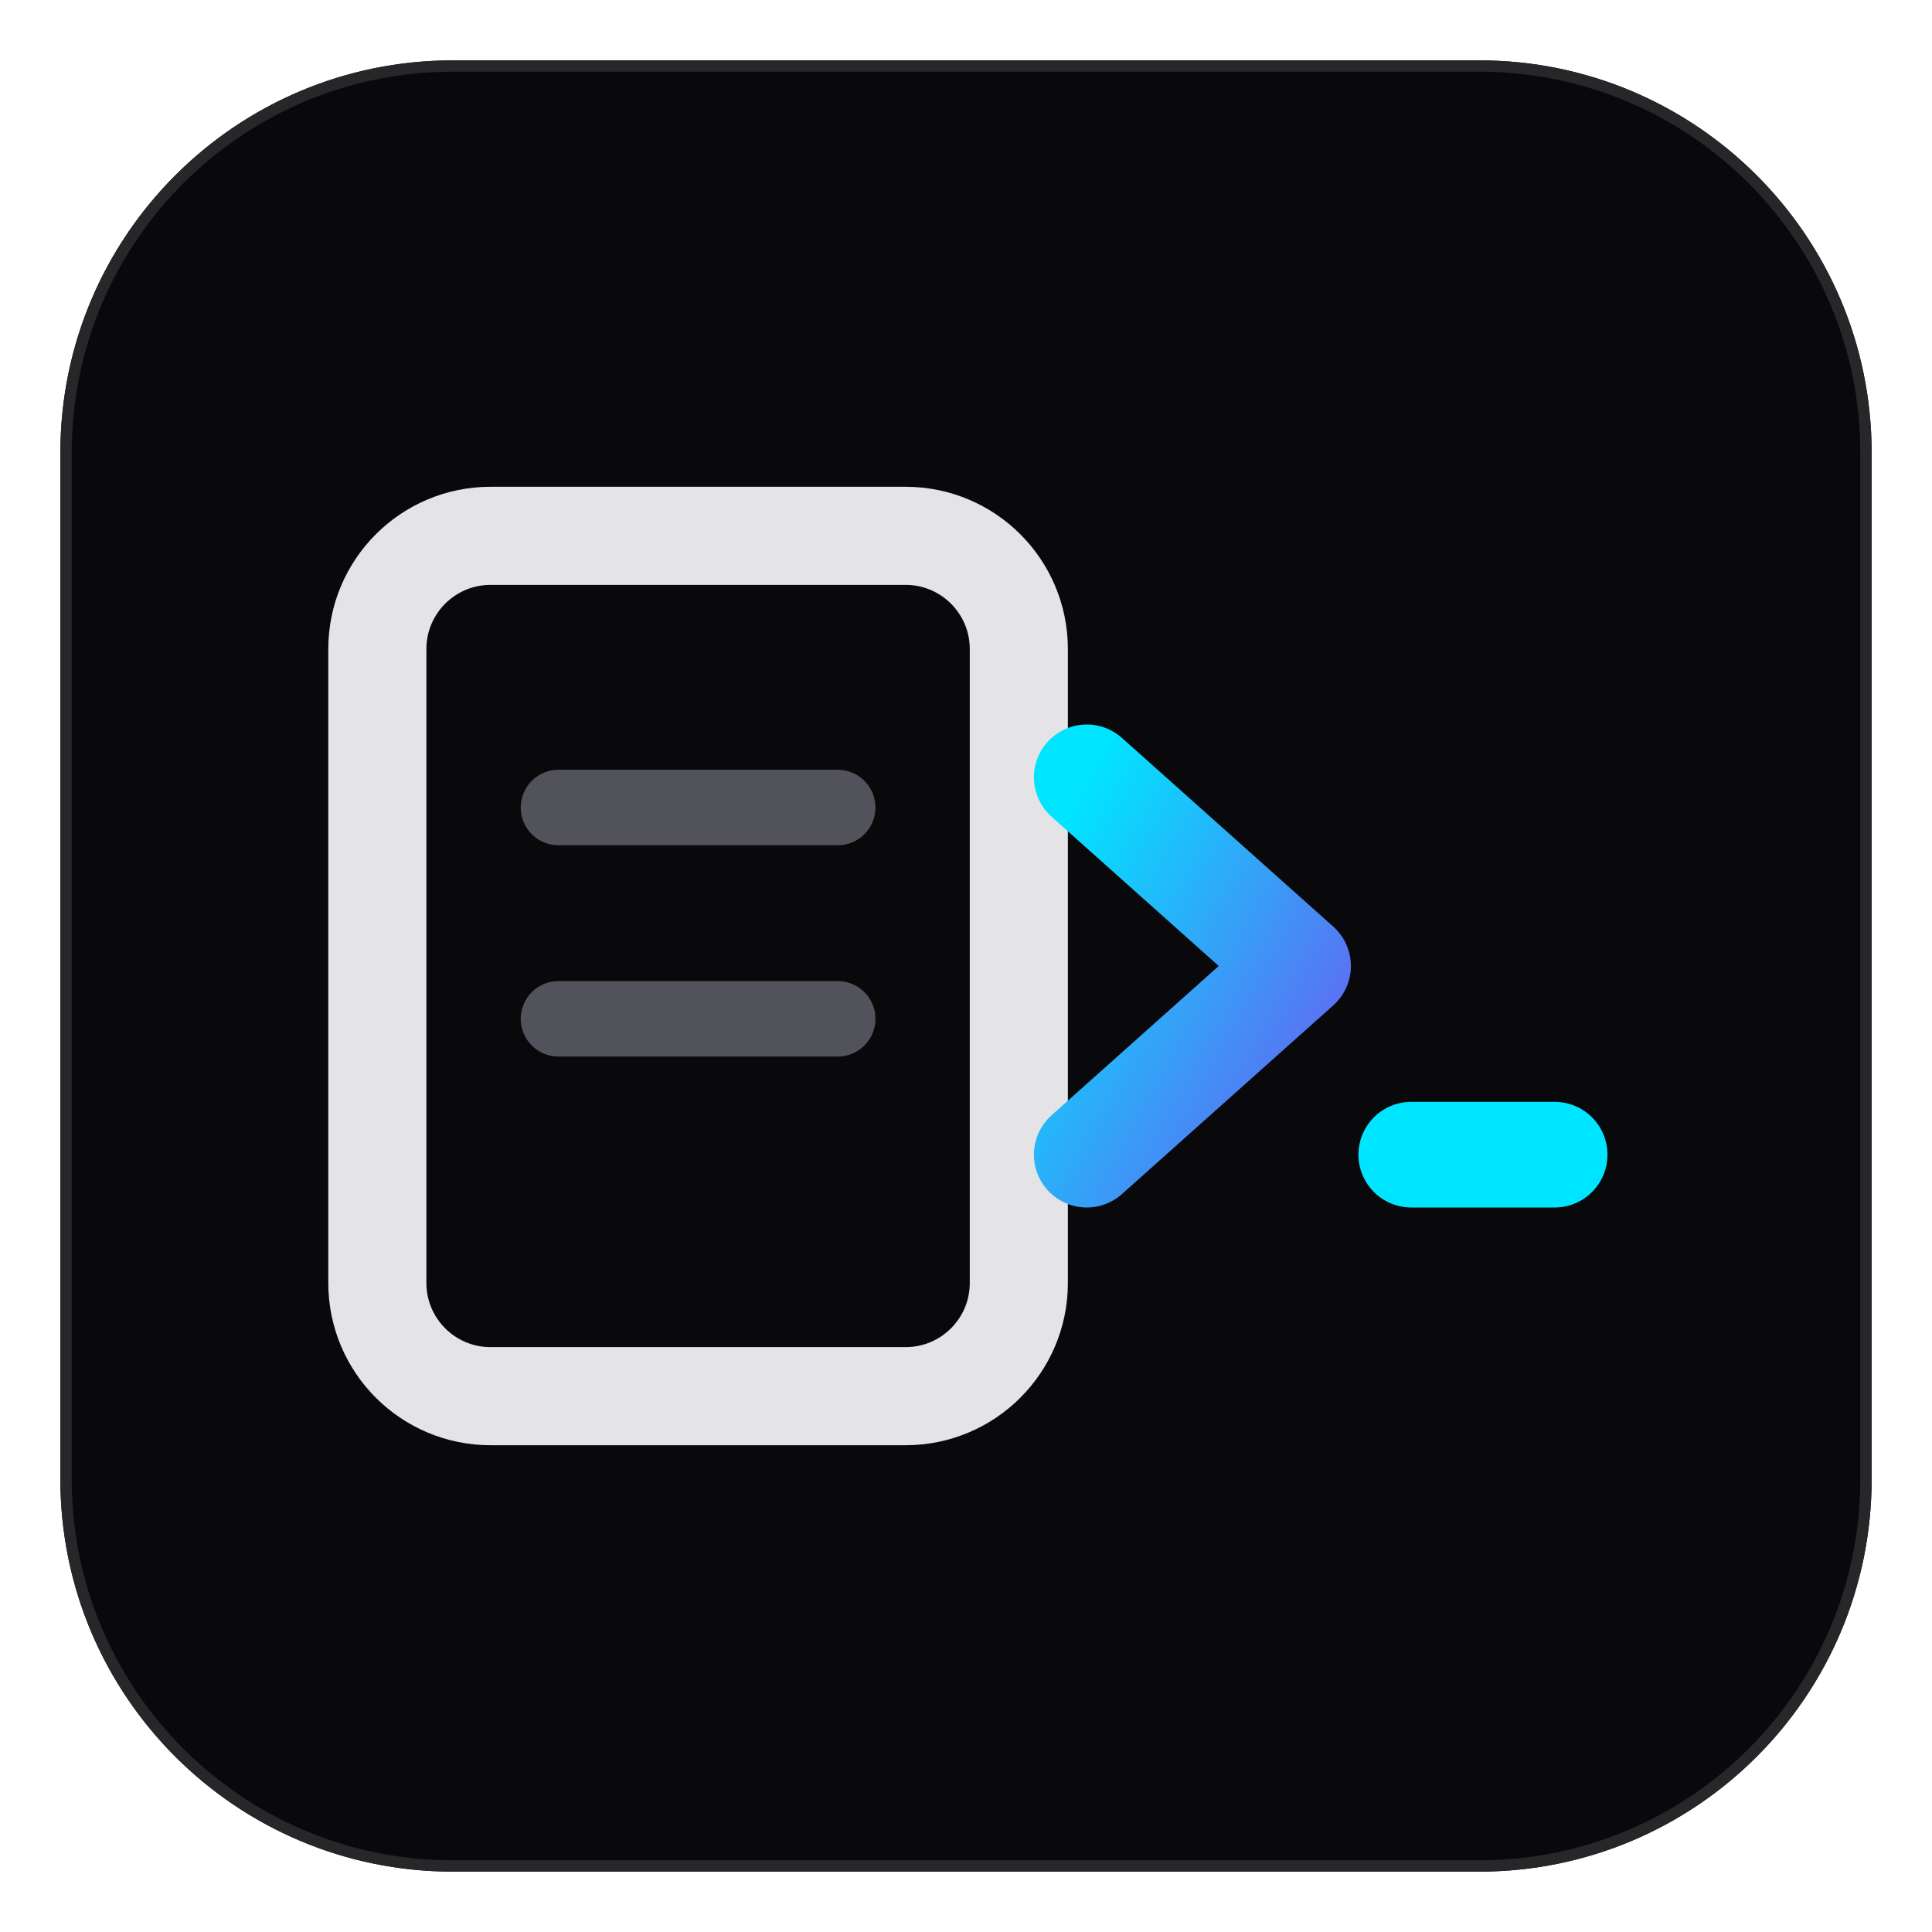
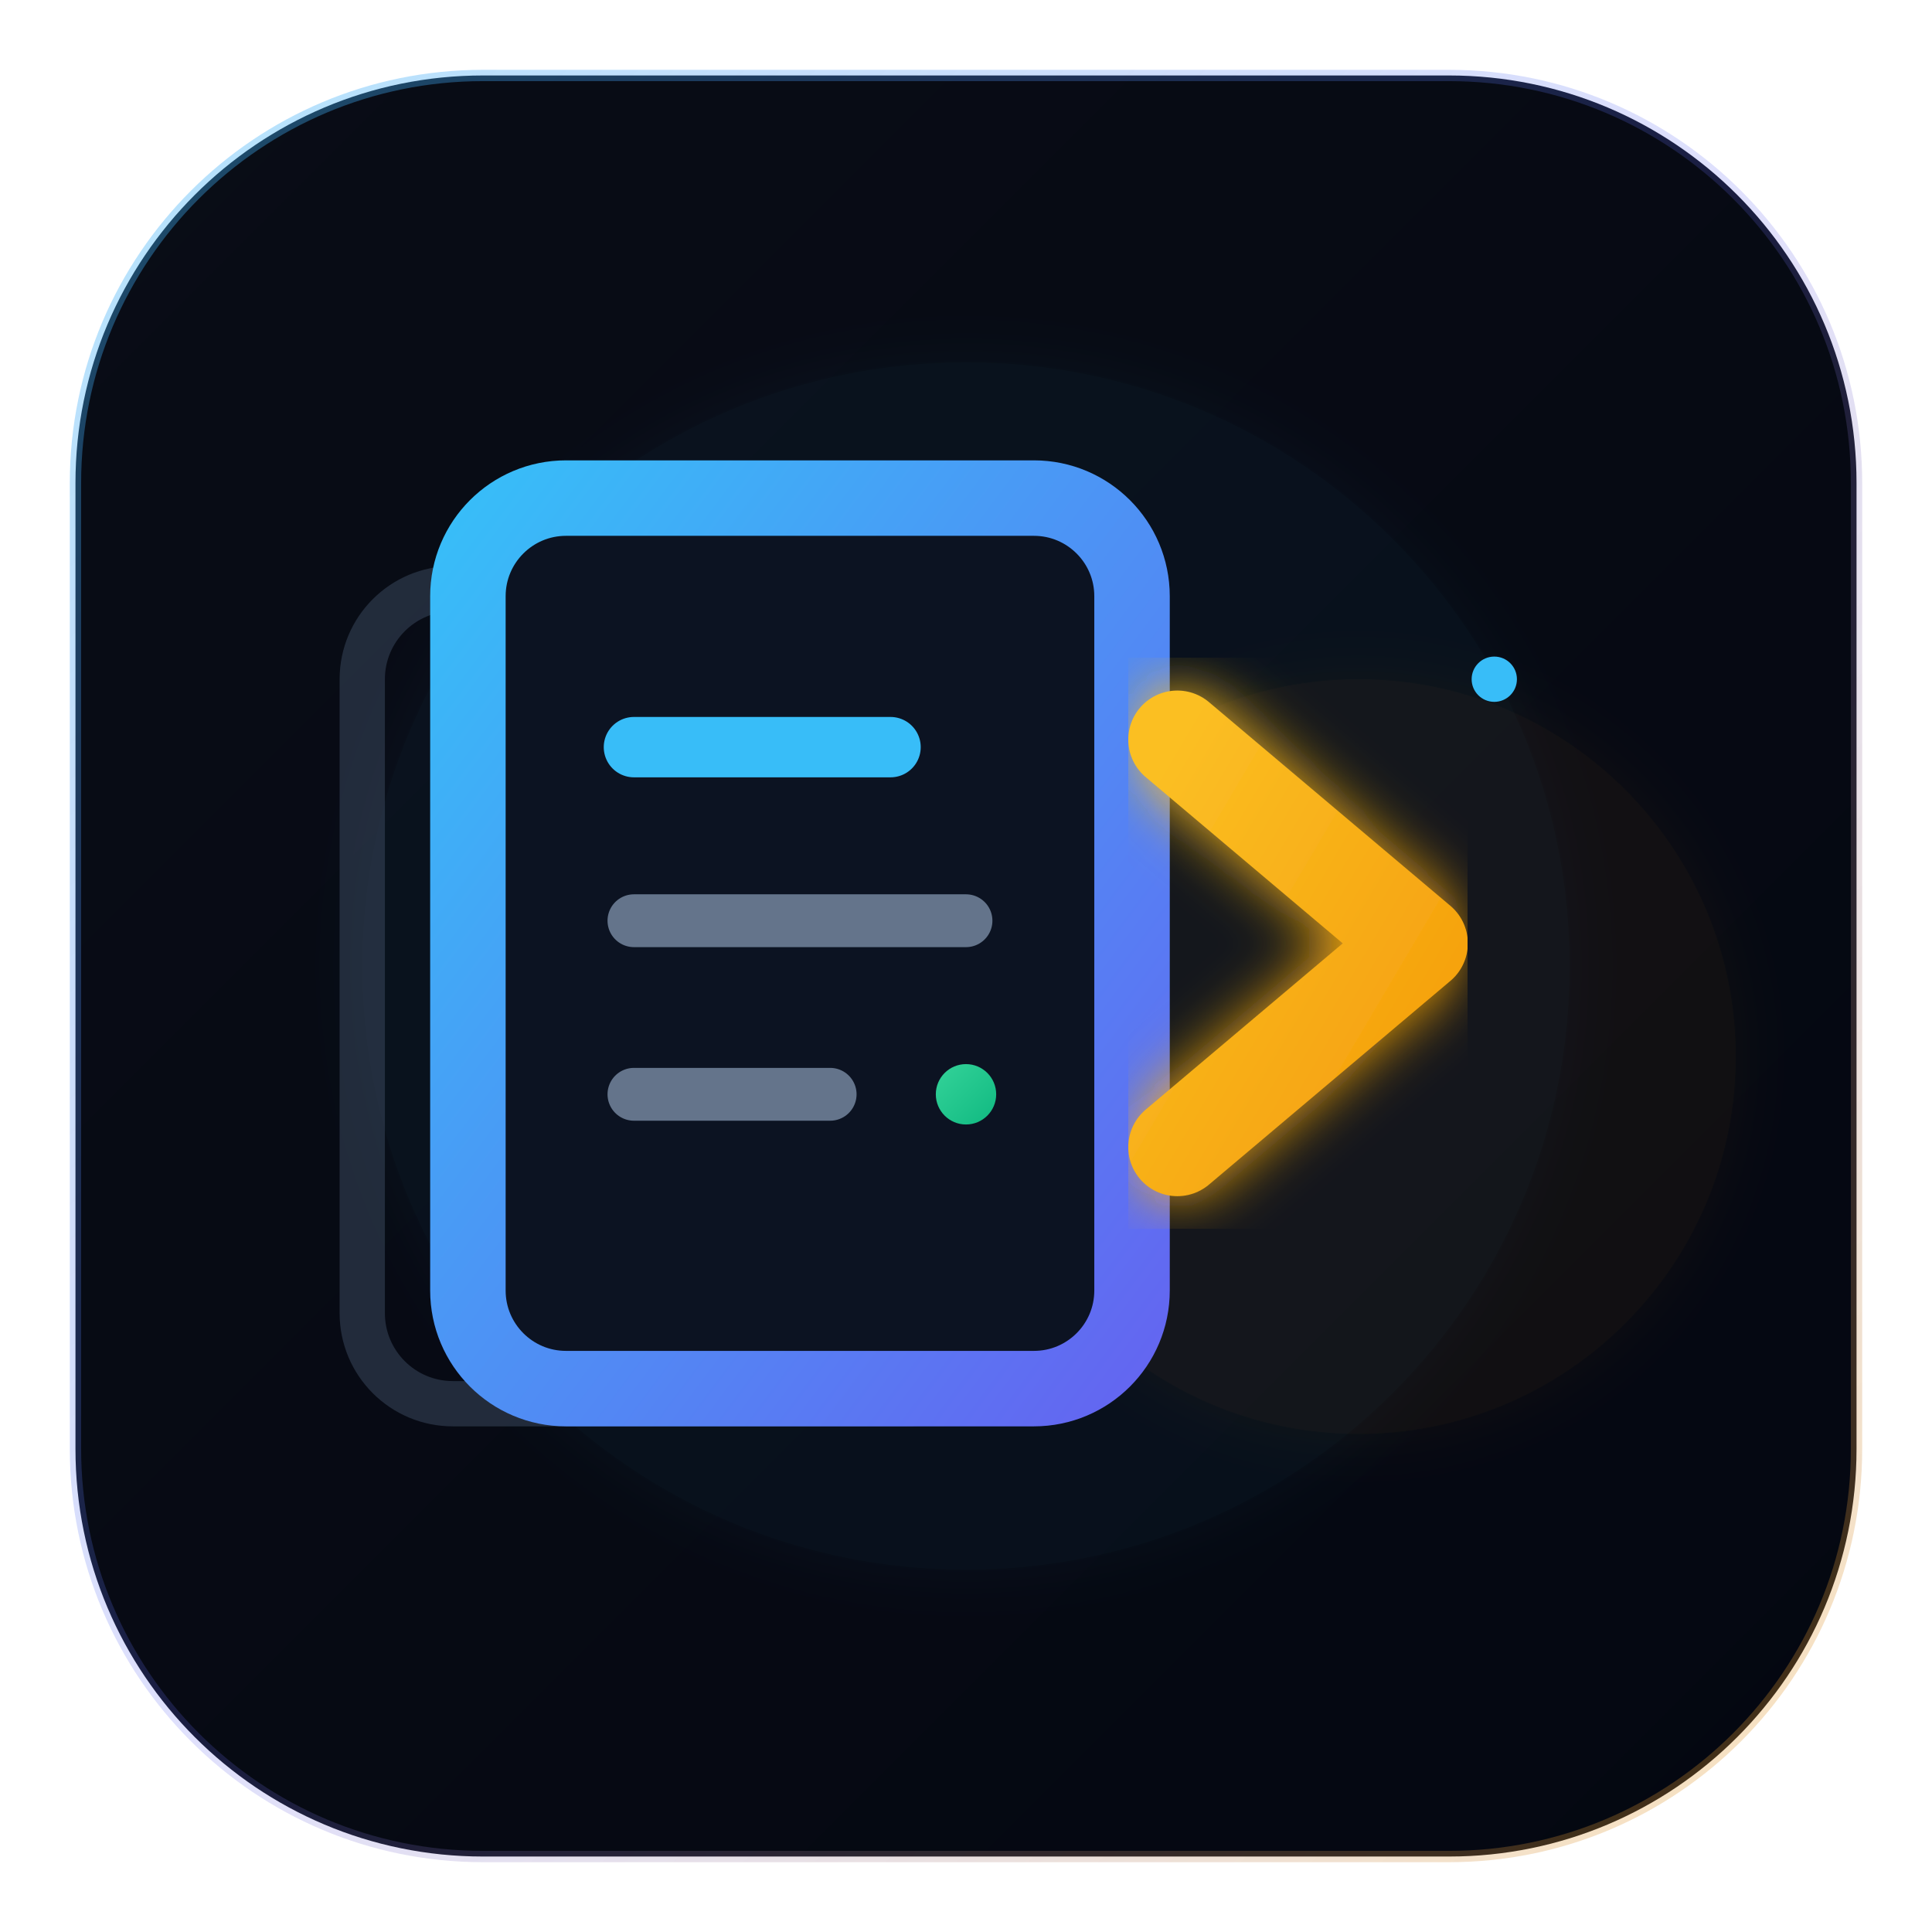
<svg xmlns="http://www.w3.org/2000/svg" viewBox="0 0 512 512" role="img" aria-labelledby="docharvest-logo-title">
  <defs>
-     <linearGradient id="cyan-glow" x1="0%" y1="0%" x2="100%" y2="100%">
-       <stop offset="0%" stop-color="#00e5ff" />
+     <linearGradient id="bg-grad" x1="0%" y1="0%" x2="100%" y2="100%">
+       <stop offset="0%" stop-color="#090d16" />
+       <stop offset="100%" stop-color="#040711" />
+     </linearGradient>
+     <linearGradient id="border-grad" x1="0%" y1="0%" x2="100%" y2="100%">
+       <stop offset="0%" stop-color="#38bdf8" stop-opacity="0.4" />
+       <stop offset="50%" stop-color="#6366f1" stop-opacity="0.2" />
+       <stop offset="100%" stop-color="#f59e0b" stop-opacity="0.3" />
+     </linearGradient>
+     <linearGradient id="cyan-indigo" x1="0%" y1="0%" x2="100%" y2="100%">
+       <stop offset="0%" stop-color="#38bdf8" />
      <stop offset="100%" stop-color="#6366f1" />
    </linearGradient>
+     <linearGradient id="amber-glow" x1="0%" y1="0%" x2="100%" y2="100%">
+       <stop offset="0%" stop-color="#fbbf24" />
+       <stop offset="100%" stop-color="#f59e0b" />
+     </linearGradient>
+     <linearGradient id="emerald-glow" x1="0%" y1="0%" x2="100%" y2="100%">
+       <stop offset="0%" stop-color="#34d399" />
+       <stop offset="100%" stop-color="#10b981" />
+     </linearGradient>
+     <filter id="glow" x="-20%" y="-20%" width="140%" height="140%">
+       <feGaussianBlur stdDeviation="8" result="blur" />
+       <feComposite in="SourceGraphic" in2="blur" operator="over" />
+     </filter>
  </defs>
-   <g>
-     <rect x="16" y="16" width="480" height="480" rx="104" fill="#09090b" />
-     <rect x="17.5" y="17.5" width="477" height="477" rx="102.5" fill="none" stroke="#27272a" stroke-width="3" />
-     <rect x="100" y="142" width="170" height="228" rx="30" fill="none" stroke="#e4e4e7" stroke-width="26" />
-     <line x1="148" y1="214" x2="222" y2="214" stroke="#52525b" stroke-width="20" stroke-linecap="round" />
-     <line x1="148" y1="270" x2="222" y2="270" stroke="#52525b" stroke-width="20" stroke-linecap="round" />
-     <path d="M288 206 L344 256 L288 306" fill="none" stroke="url(#cyan-glow)" stroke-width="28" stroke-linecap="round" stroke-linejoin="round" />
-     <line x1="374" y1="306" x2="412" y2="306" stroke="#00e5ff" stroke-width="28" stroke-linecap="round" />
-   </g>
+   <rect x="20" y="20" width="472" height="472" rx="108" fill="url(#bg-grad)" />
+   <rect x="20" y="20" width="472" height="472" rx="108" fill="none" stroke="url(#border-grad)" stroke-width="3" />
+   <circle cx="256" cy="256" r="160" fill="#38bdf8" opacity="0.04" filter="url(#glow)" />
+   <circle cx="360" cy="280" r="100" fill="#f59e0b" opacity="0.05" filter="url(#glow)" />
+   <rect x="96" y="156" width="168" height="216" rx="24" fill="none" stroke="#334155" stroke-width="12" opacity="0.6" />
+   <rect x="124" y="132" width="176" height="236" rx="26" fill="#0c1322" stroke="url(#cyan-indigo)" stroke-width="20" />
+   <line x1="168" y1="198" x2="236" y2="198" stroke="#38bdf8" stroke-width="16" stroke-linecap="round" />
+   <line x1="168" y1="244" x2="256" y2="244" stroke="#64748b" stroke-width="14" stroke-linecap="round" />
+   <line x1="168" y1="290" x2="220" y2="290" stroke="#64748b" stroke-width="14" stroke-linecap="round" />
+   <circle cx="256" cy="290" r="8" fill="url(#emerald-glow)" />
+   <path d="M312 196 L376 250 L312 304" fill="none" stroke="url(#amber-glow)" stroke-width="26" stroke-linecap="round" stroke-linejoin="round" filter="url(#glow)" />
+   <line x1="400" y1="304" x2="436" y2="304" stroke="url(#amber-glow)" stroke-width="26" stroke-linecap="round" filter="url(#glow)" />
+   <circle cx="396" cy="180" r="6" fill="#38bdf8" />
</svg>
